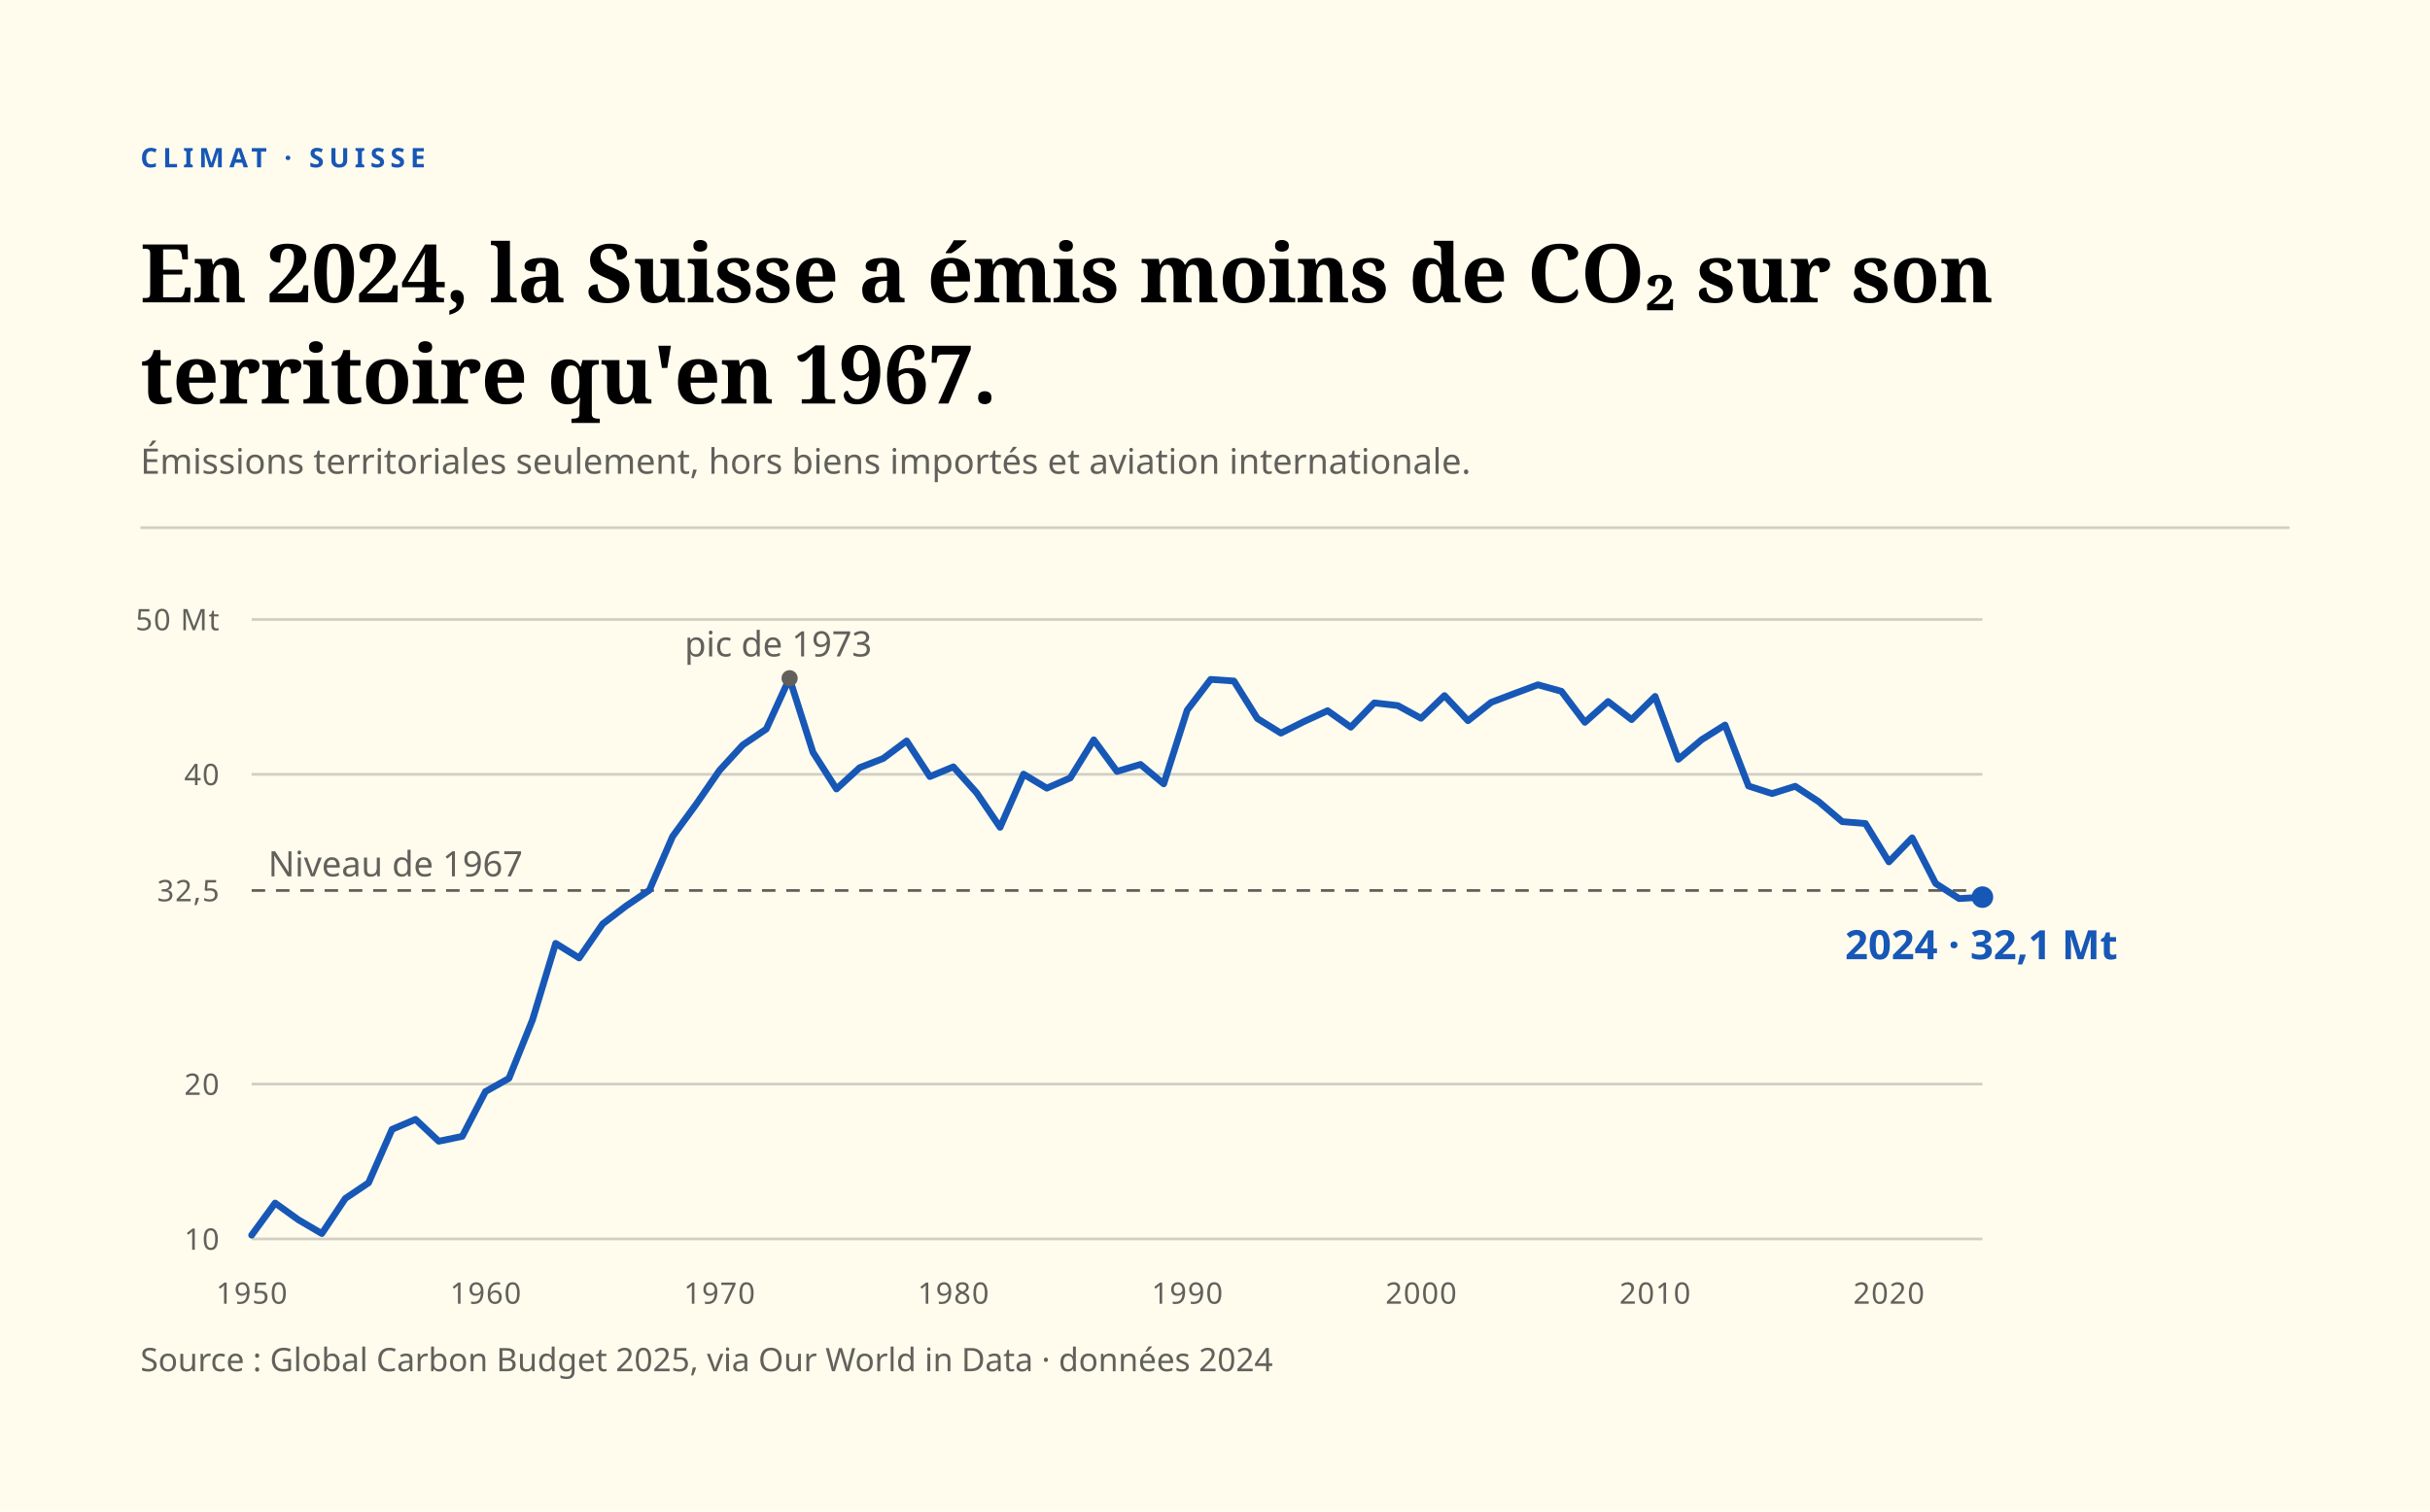
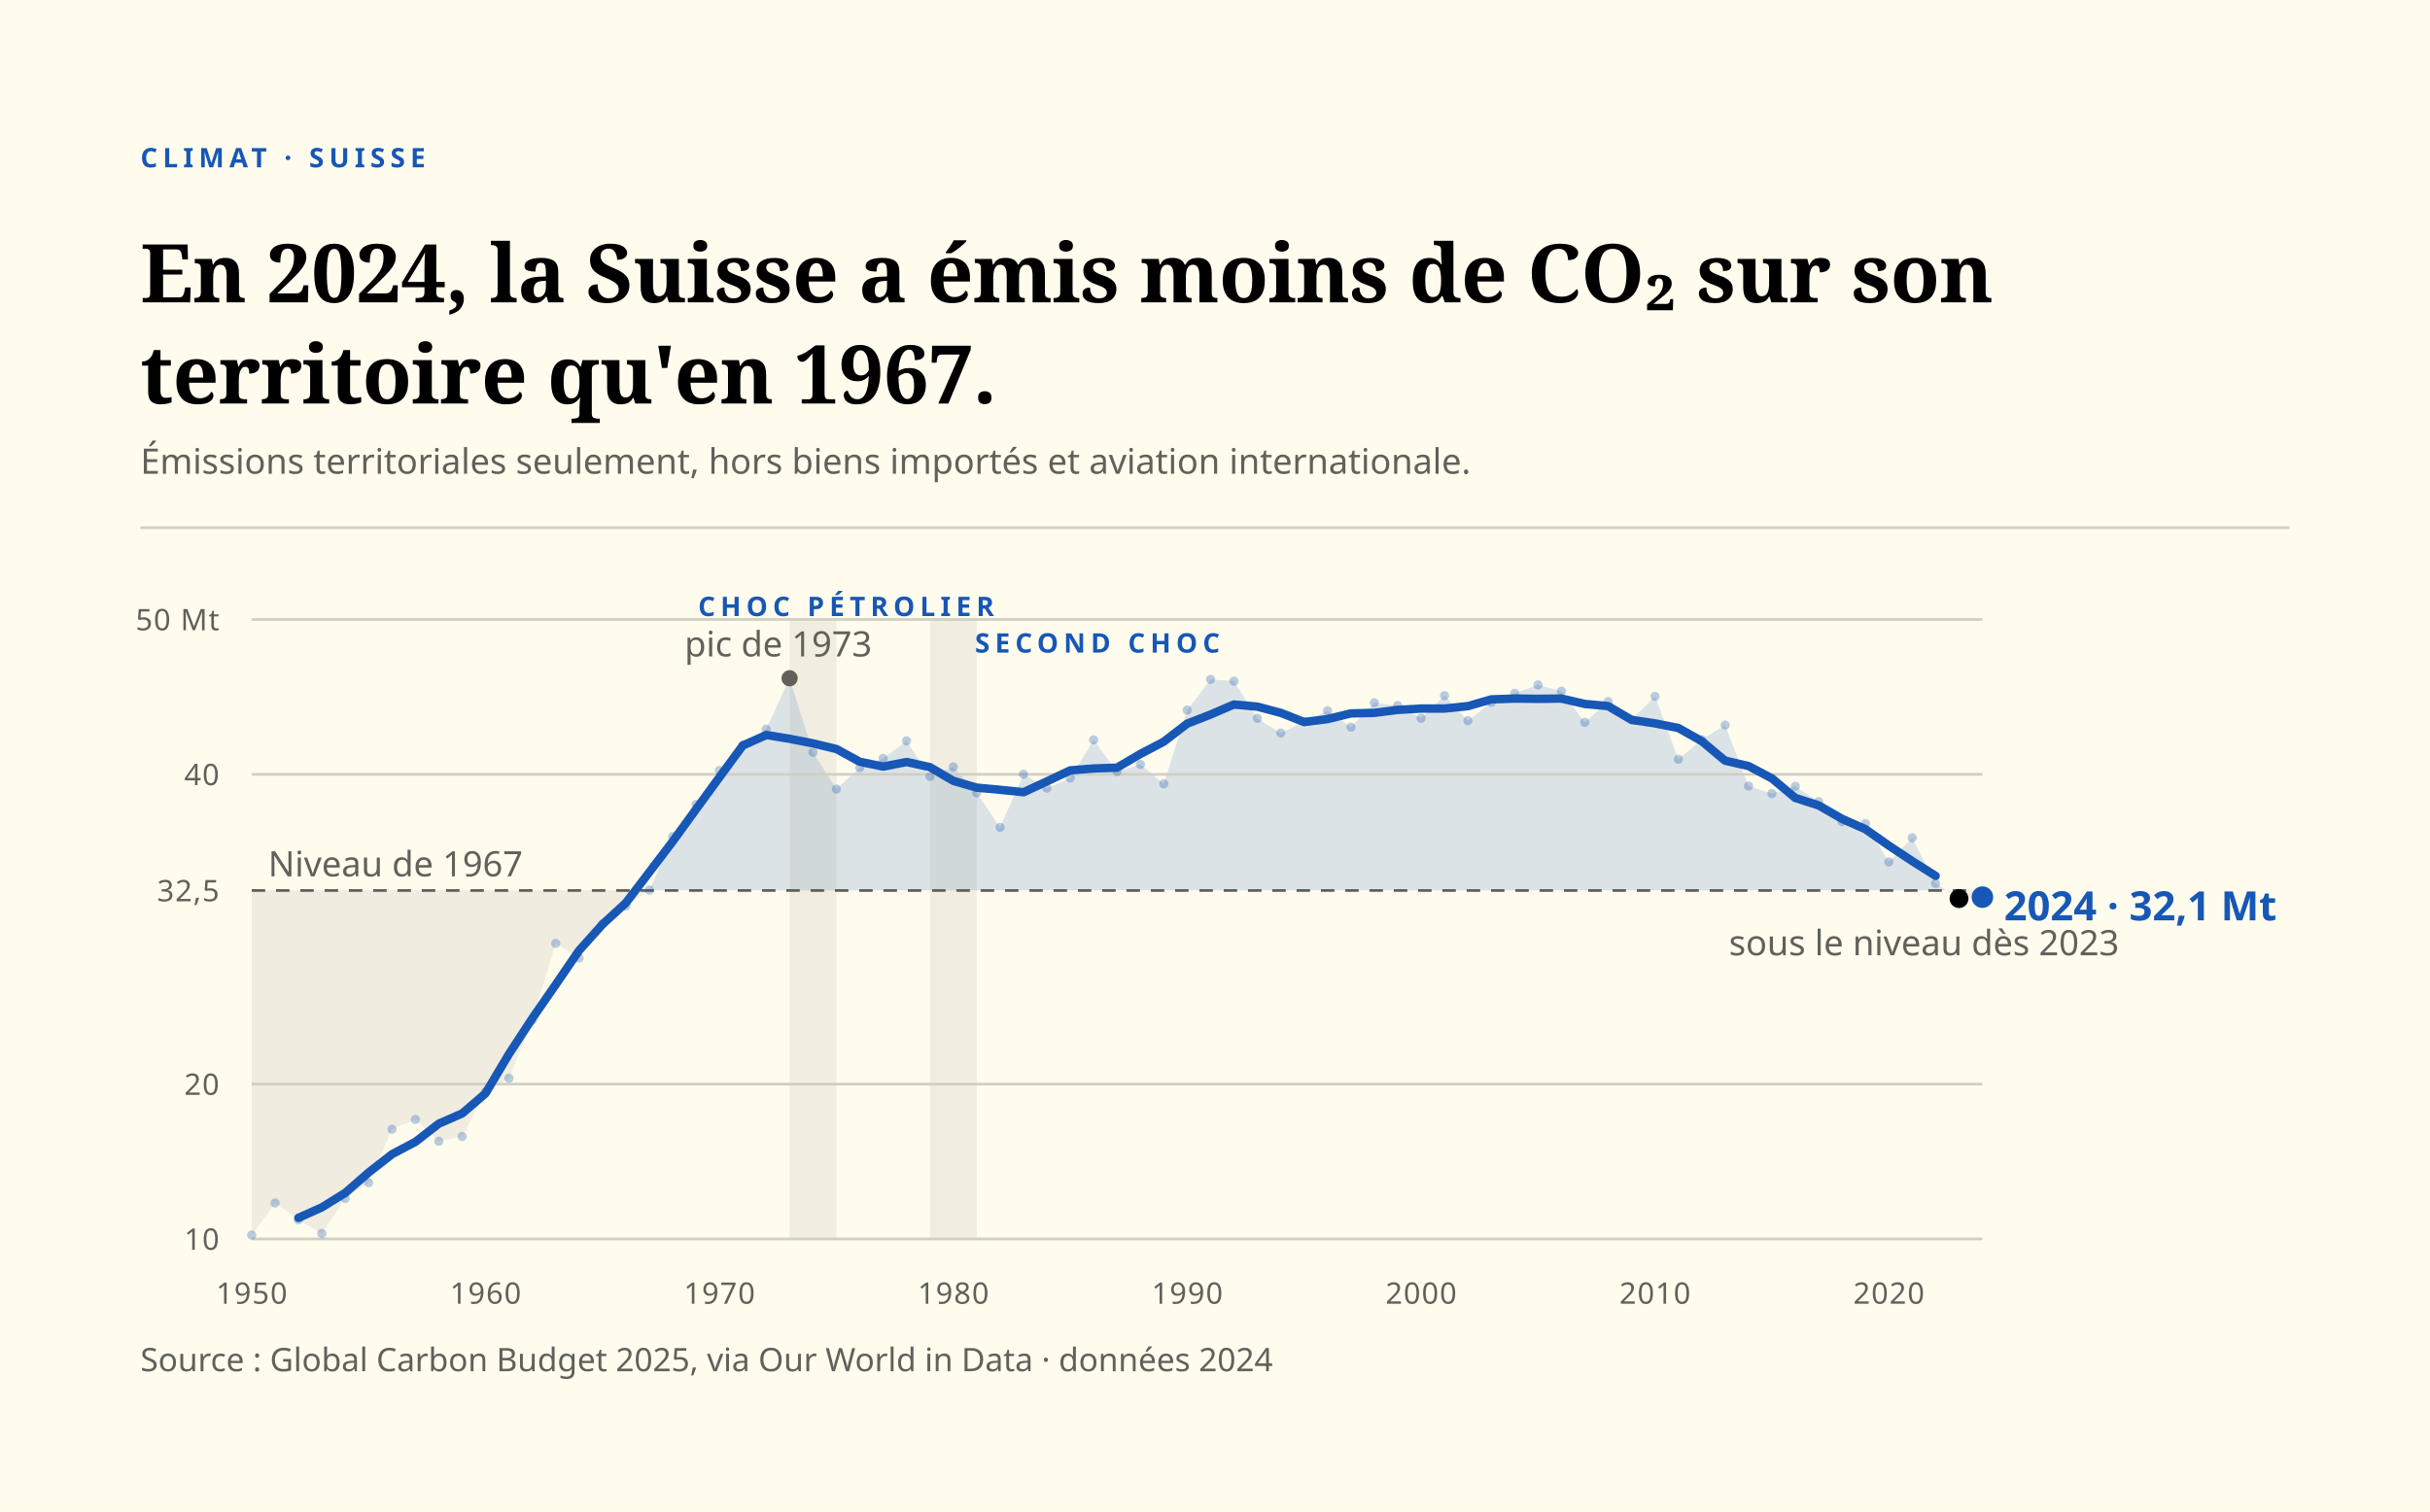
<svg xmlns="http://www.w3.org/2000/svg" width="900" height="560" viewBox="0 0 900 560" role="img">
+   <defs>
+     <clipPath id="above-ref">
+       <rect x="93.216" y="229.5" width="641.009" height="100.406" />
+     </clipPath>
+     <clipPath id="below-ref">
+       <rect x="93.216" y="329.906" width="641.009" height="129.094" />
+     </clipPath>
+   </defs>
  <rect x="0" y="0" width="900" height="560" fill="#FFFCEE" />
  <text x="52" y="62" fill="#1757B6" font-family="Avenir Next" font-size="10" font-weight="600" letter-spacing="1.9" text-anchor="start">CLIMAT · SUISSE</text>
  <text x="52" y="112" fill="#000000" font-family="Georgia" font-size="30" font-weight="700" font-style="normal" letter-spacing="-0.2" text-anchor="start">En 2024, la Suisse a émis moins de CO₂ sur son</text>
  <text x="52" y="149.5" fill="#000000" font-family="Georgia" font-size="30" font-weight="700" font-style="normal" letter-spacing="-0.2" text-anchor="start">territoire qu'en 1967.</text>
  <text x="52" y="175.5" fill="#61605a" font-family="Avenir Next" font-size="13" font-weight="400" font-style="normal" text-anchor="start">Émissions territoriales seulement, hors biens importés et aviation internationale.</text>
  <line x1="52" x2="848" y1="195.5" y2="195.5" stroke="#d1cfc3" stroke-width="1" />
  <text x="52" y="508" fill="#61605a" font-family="Avenir Next" font-size="12" font-weight="400" font-style="normal" text-anchor="start">Source : Global Carbon Budget 2025, via Our World in Data · données 2024</text>
+   <rect x="292.449" y="229.5" width="17.325" height="229.5" fill="#61605a" opacity="0.09" />
+   <rect x="344.422" y="229.5" width="17.325" height="229.5" fill="#61605a" opacity="0.09" />
+   <g>
+     <path d="M93.2,457.6L101.9,445.7L110.5,451.9L119.2,457L127.9,444L136.5,438.2L145.2,418.4L153.9,414.7L162.5,422.8L171.2,421L179.8,404.4L188.5,399.5L197.2,377.9L205.8,349.5L214.5,354.9L223.2,342.3L231.8,335.7L240.5,329.8L249.1,309.9L257.8,298L266.5,285.4L275.1,276L283.8,270.1L292.4,251.3L301.1,278.7L309.8,292.3L318.4,284.4L327.1,281L335.8,274.5L344.4,287.7L353.1,284.1L361.7,293.7L370.4,306.5L379.1,286.8L387.7,292L396.4,288.2L405.1,274.1L413.7,285.8L422.4,283.2L431,290.4L439.7,263.1L448.4,251.7L457,252.3L465.7,266.2L474.4,271.6L483,267.3L491.7,263.3L500.3,269.4L509,260.4L517.7,261.4L526.3,266.1L535,257.7L543.7,267L552.3,260.2L561,256.9L569.6,253.7L578.3,256.1L587,267.6L595.6,259.9L604.3,266.6L613,258L621.6,281.3L630.3,274L638.9,268.6L647.6,291.2L656.3,294L664.9,291.3L673.6,297L682.3,304.4L690.9,305.1L699.6,319.3L708.2,310.4L716.9,327.3L725.6,332.9L734.2,332.4L734.2,329.9L725.6,329.9L716.9,329.9L708.2,329.9L699.6,329.9L690.9,329.9L682.3,329.9L673.6,329.9L664.9,329.9L656.3,329.9L647.6,329.9L638.9,329.9L630.3,329.9L621.6,329.9L613,329.9L604.3,329.9L595.6,329.9L587,329.9L578.3,329.9L569.6,329.9L561,329.9L552.3,329.9L543.7,329.9L535,329.9L526.3,329.9L517.7,329.9L509,329.9L500.3,329.9L491.7,329.9L483,329.9L474.4,329.9L465.7,329.9L457,329.9L448.4,329.9L439.7,329.9L431,329.9L422.4,329.9L413.7,329.9L405.1,329.9L396.4,329.9L387.7,329.9L379.1,329.9L370.4,329.9L361.7,329.9L353.1,329.9L344.4,329.9L335.8,329.9L327.1,329.9L318.4,329.9L309.8,329.9L301.1,329.9L292.4,329.9L283.8,329.9L275.1,329.9L266.5,329.9L257.8,329.9L249.1,329.9L240.5,329.9L231.8,329.9L223.2,329.9L214.5,329.9L205.8,329.9L197.2,329.9L188.5,329.9L179.8,329.9L171.2,329.9L162.5,329.9L153.9,329.9L145.2,329.9L136.5,329.9L127.9,329.9L119.2,329.9L110.5,329.9L101.9,329.9L93.2,329.9Z" fill="#1757B6" opacity="0.15" clip-path="url(#above-ref)" />
+     <path d="M93.2,457.6L101.9,445.7L110.5,451.9L119.2,457L127.9,444L136.5,438.2L145.2,418.4L153.9,414.7L162.5,422.8L171.2,421L179.8,404.4L188.5,399.5L197.2,377.9L205.8,349.5L214.5,354.9L223.2,342.3L231.8,335.7L240.5,329.8L249.1,309.9L257.8,298L266.5,285.4L275.1,276L283.8,270.1L292.4,251.3L301.1,278.7L309.8,292.3L318.4,284.4L327.1,281L335.8,274.5L344.4,287.7L353.1,284.1L361.7,293.7L370.4,306.5L379.1,286.8L387.7,292L396.4,288.2L405.1,274.1L413.7,285.8L422.4,283.2L431,290.4L439.7,263.1L448.4,251.7L457,252.3L465.7,266.2L474.4,271.6L483,267.3L491.7,263.3L500.3,269.4L509,260.4L517.7,261.4L526.3,266.1L535,257.7L543.7,267L552.3,260.2L561,256.9L569.6,253.7L578.3,256.1L587,267.6L595.6,259.9L604.3,266.6L613,258L621.6,281.3L630.3,274L638.9,268.6L647.6,291.2L656.3,294L664.9,291.3L673.6,297L682.3,304.4L690.9,305.1L699.6,319.3L708.2,310.4L716.9,327.3L725.6,332.9L734.2,332.4L734.2,329.9L725.6,329.9L716.9,329.9L708.2,329.9L699.6,329.9L690.9,329.9L682.3,329.9L673.6,329.9L664.9,329.9L656.3,329.9L647.6,329.9L638.9,329.9L630.3,329.9L621.6,329.9L613,329.9L604.3,329.9L595.6,329.9L587,329.9L578.3,329.9L569.6,329.9L561,329.9L552.3,329.9L543.7,329.9L535,329.9L526.3,329.9L517.7,329.9L509,329.9L500.3,329.9L491.7,329.9L483,329.9L474.4,329.9L465.7,329.9L457,329.9L448.4,329.9L439.7,329.9L431,329.9L422.4,329.9L413.7,329.9L405.1,329.9L396.4,329.9L387.7,329.9L379.1,329.9L370.4,329.9L361.7,329.9L353.1,329.9L344.4,329.9L335.8,329.9L327.1,329.9L318.4,329.9L309.8,329.9L301.1,329.9L292.4,329.9L283.8,329.9L275.1,329.9L266.5,329.9L257.8,329.9L249.1,329.9L240.5,329.9L231.8,329.9L223.2,329.9L214.5,329.9L205.8,329.9L197.2,329.9L188.5,329.9L179.8,329.9L171.2,329.9L162.5,329.9L153.9,329.9L145.2,329.9L136.5,329.9L127.9,329.9L119.2,329.9L110.5,329.9L101.9,329.9L93.2,329.9Z" fill="#61605a" opacity="0.1" clip-path="url(#below-ref)" />
+   </g>
  <g>
    <line x1="93.216" x2="734.225" y1="459" y2="459" stroke="#d1cfc3" stroke-width="1" />
    <text x="81.216" y="463" fill="#61605a" font-family="Avenir Next" font-size="11" font-weight="500" letter-spacing="0.4" text-anchor="end">10</text>
  </g>
  <g>
    <line x1="93.216" x2="734.225" y1="401.625" y2="401.625" stroke="#d1cfc3" stroke-width="1" />
    <text x="81.216" y="405.625" fill="#61605a" font-family="Avenir Next" font-size="11" font-weight="500" letter-spacing="0.4" text-anchor="end">20</text>
  </g>
  <g>
    <text x="81.216" y="333.906" fill="#61605a" font-family="Avenir Next" font-size="11" font-weight="500" letter-spacing="0.4" text-anchor="end">32,5</text>
  </g>
  <g>
    <line x1="93.216" x2="734.225" y1="286.875" y2="286.875" stroke="#d1cfc3" stroke-width="1" />
    <text x="81.216" y="290.875" fill="#61605a" font-family="Avenir Next" font-size="11" font-weight="500" letter-spacing="0.4" text-anchor="end">40</text>
  </g>
  <g>
    <line x1="93.216" x2="734.225" y1="229.5" y2="229.5" stroke="#d1cfc3" stroke-width="1" />
    <text x="81.216" y="233.5" fill="#61605a" font-family="Avenir Next" font-size="11" font-weight="500" letter-spacing="0.4" text-anchor="end">50 Mt</text>
  </g>
  <text x="93.216" y="483" fill="#61605a" font-family="Avenir Next" font-size="11" font-weight="500" letter-spacing="0.4" text-anchor="middle">1950</text>
  <text x="179.839" y="483" fill="#61605a" font-family="Avenir Next" font-size="11" font-weight="500" letter-spacing="0.4" text-anchor="middle">1960</text>
  <text x="266.462" y="483" fill="#61605a" font-family="Avenir Next" font-size="11" font-weight="500" letter-spacing="0.4" text-anchor="middle">1970</text>
  <text x="353.085" y="483" fill="#61605a" font-family="Avenir Next" font-size="11" font-weight="500" letter-spacing="0.4" text-anchor="middle">1980</text>
  <text x="439.707" y="483" fill="#61605a" font-family="Avenir Next" font-size="11" font-weight="500" letter-spacing="0.4" text-anchor="middle">1990</text>
  <text x="526.33" y="483" fill="#61605a" font-family="Avenir Next" font-size="11" font-weight="500" letter-spacing="0.4" text-anchor="middle">2000</text>
  <text x="612.953" y="483" fill="#61605a" font-family="Avenir Next" font-size="11" font-weight="500" letter-spacing="0.4" text-anchor="middle">2010</text>
  <text x="699.576" y="483" fill="#61605a" font-family="Avenir Next" font-size="11" font-weight="500" letter-spacing="0.4" text-anchor="middle">2020</text>
  <line x1="93.216" x2="734.225" y1="329.906" y2="329.906" stroke="#61605a" stroke-width="1" stroke-dasharray="5 4" />
-   <path d="M93.2,457.6L101.9,445.7L110.5,451.9L119.2,457L127.9,444L136.5,438.2L145.2,418.4L153.9,414.7L162.5,422.8L171.2,421L179.8,404.4L188.5,399.5L197.2,377.9L205.8,349.5L214.5,354.9L223.2,342.3L231.8,335.7L240.5,329.8L249.1,309.9L257.8,298L266.5,285.4L275.1,276L283.8,270.1L292.4,251.3L301.1,278.7L309.8,292.3L318.4,284.4L327.1,281L335.8,274.5L344.4,287.7L353.1,284.1L361.7,293.7L370.4,306.5L379.1,286.8L387.7,292L396.4,288.2L405.1,274.1L413.7,285.8L422.4,283.2L431,290.4L439.7,263.1L448.4,251.7L457,252.3L465.7,266.2L474.4,271.6L483,267.3L491.7,263.3L500.3,269.4L509,260.4L517.7,261.4L526.3,266.1L535,257.7L543.7,267L552.3,260.2L561,256.9L569.6,253.7L578.3,256.1L587,267.6L595.6,259.9L604.3,266.6L613,258L621.6,281.3L630.3,274L638.9,268.6L647.6,291.2L656.3,294L664.9,291.3L673.6,297L682.3,304.4L690.9,305.1L699.6,319.3L708.2,310.4L716.9,327.3L725.6,332.9L734.2,332.4" fill="none" stroke="#1757B6" stroke-width="2.5" stroke-linejoin="round" stroke-linecap="round" />
+   <g>
+     <circle cx="93.216" cy="457.559" r="1.7" fill="#1757B6" opacity="0.3" />
+     <circle cx="101.878" cy="445.686" r="1.7" fill="#1757B6" opacity="0.3" />
+     <circle cx="110.541" cy="451.89" r="1.7" fill="#1757B6" opacity="0.3" />
+     <circle cx="119.203" cy="456.982" r="1.7" fill="#1757B6" opacity="0.3" />
+     <circle cx="127.865" cy="444.017" r="1.7" fill="#1757B6" opacity="0.3" />
+     <circle cx="136.527" cy="438.158" r="1.7" fill="#1757B6" opacity="0.3" />
+     <circle cx="145.19" cy="418.362" r="1.7" fill="#1757B6" opacity="0.3" />
+     <circle cx="153.852" cy="414.729" r="1.7" fill="#1757B6" opacity="0.3" />
+     <circle cx="162.514" cy="422.814" r="1.7" fill="#1757B6" opacity="0.3" />
+     <circle cx="171.177" cy="421.038" r="1.7" fill="#1757B6" opacity="0.3" />
+     <circle cx="179.839" cy="404.418" r="1.7" fill="#1757B6" opacity="0.3" />
+     <circle cx="188.501" cy="399.47" r="1.7" fill="#1757B6" opacity="0.3" />
+     <circle cx="197.163" cy="377.903" r="1.7" fill="#1757B6" opacity="0.3" />
+     <circle cx="205.826" cy="349.5" r="1.7" fill="#1757B6" opacity="0.3" />
+     <circle cx="214.488" cy="354.9" r="1.7" fill="#1757B6" opacity="0.3" />
+     <circle cx="223.15" cy="342.3" r="1.7" fill="#1757B6" opacity="0.3" />
+     <circle cx="231.813" cy="335.663" r="1.7" fill="#1757B6" opacity="0.3" />
+     <circle cx="240.475" cy="329.751" r="1.7" fill="#1757B6" opacity="0.3" />
+     <circle cx="249.137" cy="309.89" r="1.7" fill="#1757B6" opacity="0.3" />
+     <circle cx="257.799" cy="298.038" r="1.7" fill="#1757B6" opacity="0.3" />
+     <circle cx="266.462" cy="285.431" r="1.7" fill="#1757B6" opacity="0.3" />
+     <circle cx="275.124" cy="276.009" r="1.7" fill="#1757B6" opacity="0.3" />
+     <circle cx="283.786" cy="270.143" r="1.7" fill="#1757B6" opacity="0.3" />
+     <circle cx="292.449" cy="251.274" r="1.7" fill="#1757B6" opacity="0.3" />
+     <circle cx="301.111" cy="278.702" r="1.7" fill="#1757B6" opacity="0.3" />
+     <circle cx="309.773" cy="292.329" r="1.7" fill="#1757B6" opacity="0.3" />
+     <circle cx="318.435" cy="284.381" r="1.7" fill="#1757B6" opacity="0.3" />
+     <circle cx="327.098" cy="280.961" r="1.7" fill="#1757B6" opacity="0.3" />
+     <circle cx="335.76" cy="274.453" r="1.7" fill="#1757B6" opacity="0.3" />
+     <circle cx="344.422" cy="287.69" r="1.7" fill="#1757B6" opacity="0.3" />
+     <circle cx="353.085" cy="284.111" r="1.7" fill="#1757B6" opacity="0.3" />
+     <circle cx="361.747" cy="293.749" r="1.7" fill="#1757B6" opacity="0.3" />
+     <circle cx="370.409" cy="306.526" r="1.7" fill="#1757B6" opacity="0.3" />
+     <circle cx="379.071" cy="286.814" r="1.7" fill="#1757B6" opacity="0.3" />
+     <circle cx="387.734" cy="291.972" r="1.7" fill="#1757B6" opacity="0.3" />
+     <circle cx="396.396" cy="288.239" r="1.7" fill="#1757B6" opacity="0.3" />
+     <circle cx="405.058" cy="274.103" r="1.7" fill="#1757B6" opacity="0.3" />
+     <circle cx="413.72" cy="285.83" r="1.7" fill="#1757B6" opacity="0.3" />
+     <circle cx="422.383" cy="283.204" r="1.7" fill="#1757B6" opacity="0.3" />
+     <circle cx="431.045" cy="290.383" r="1.7" fill="#1757B6" opacity="0.3" />
+     <circle cx="439.707" cy="263.072" r="1.7" fill="#1757B6" opacity="0.3" />
+     <circle cx="448.37" cy="251.7" r="1.7" fill="#1757B6" opacity="0.3" />
+     <circle cx="457.032" cy="252.346" r="1.7" fill="#1757B6" opacity="0.3" />
+     <circle cx="465.694" cy="266.165" r="1.7" fill="#1757B6" opacity="0.3" />
+     <circle cx="474.356" cy="271.567" r="1.7" fill="#1757B6" opacity="0.3" />
+     <circle cx="483.019" cy="267.289" r="1.7" fill="#1757B6" opacity="0.3" />
+     <circle cx="491.681" cy="263.312" r="1.7" fill="#1757B6" opacity="0.3" />
+     <circle cx="500.343" cy="269.397" r="1.7" fill="#1757B6" opacity="0.3" />
+     <circle cx="509.006" cy="260.354" r="1.7" fill="#1757B6" opacity="0.3" />
+     <circle cx="517.668" cy="261.363" r="1.7" fill="#1757B6" opacity="0.3" />
+     <circle cx="526.33" cy="266.102" r="1.7" fill="#1757B6" opacity="0.3" />
+     <circle cx="534.992" cy="257.7" r="1.7" fill="#1757B6" opacity="0.3" />
+     <circle cx="543.655" cy="266.983" r="1.7" fill="#1757B6" opacity="0.3" />
+     <circle cx="552.317" cy="260.192" r="1.7" fill="#1757B6" opacity="0.3" />
+     <circle cx="560.979" cy="256.861" r="1.7" fill="#1757B6" opacity="0.3" />
+     <circle cx="569.642" cy="253.735" r="1.7" fill="#1757B6" opacity="0.3" />
+     <circle cx="578.304" cy="256.094" r="1.7" fill="#1757B6" opacity="0.3" />
+     <circle cx="586.966" cy="267.6" r="1.7" fill="#1757B6" opacity="0.3" />
+     <circle cx="595.628" cy="259.904" r="1.7" fill="#1757B6" opacity="0.3" />
+     <circle cx="604.291" cy="266.645" r="1.7" fill="#1757B6" opacity="0.3" />
+     <circle cx="612.953" cy="257.994" r="1.7" fill="#1757B6" opacity="0.3" />
+     <circle cx="621.615" cy="281.291" r="1.7" fill="#1757B6" opacity="0.3" />
+     <circle cx="630.278" cy="274.01" r="1.7" fill="#1757B6" opacity="0.3" />
+     <circle cx="638.94" cy="268.613" r="1.7" fill="#1757B6" opacity="0.3" />
+     <circle cx="647.602" cy="291.212" r="1.7" fill="#1757B6" opacity="0.3" />
+     <circle cx="656.264" cy="294.012" r="1.7" fill="#1757B6" opacity="0.3" />
+     <circle cx="664.927" cy="291.323" r="1.7" fill="#1757B6" opacity="0.3" />
+     <circle cx="673.589" cy="297.007" r="1.7" fill="#1757B6" opacity="0.3" />
+     <circle cx="682.251" cy="304.403" r="1.7" fill="#1757B6" opacity="0.3" />
+     <circle cx="690.914" cy="305.107" r="1.7" fill="#1757B6" opacity="0.3" />
+     <circle cx="699.576" cy="319.331" r="1.7" fill="#1757B6" opacity="0.3" />
+     <circle cx="708.238" cy="310.385" r="1.7" fill="#1757B6" opacity="0.3" />
+     <circle cx="716.9" cy="327.321" r="1.7" fill="#1757B6" opacity="0.3" />
+     <circle cx="725.563" cy="332.904" r="1.7" fill="#1757B6" opacity="0.3" />
+     <circle cx="734.225" cy="332.364" r="1.7" fill="#1757B6" opacity="0.3" />
+     <path d="M110.5,451.2L119.2,447.3L127.9,441.9L136.5,434.4L145.2,427.6L153.9,423L162.5,416.3L171.2,412.5L179.8,405.1L188.5,390.5L197.2,377.2L205.8,364.8L214.5,352.1L223.2,342.4L231.8,334.5L240.5,323.1L249.1,311.8L257.8,299.8L266.5,287.9L275.1,276.2L283.8,272.3L292.4,273.7L301.1,275.4L309.8,277.5L318.4,282.2L327.1,284L335.8,282.3L344.4,284.2L353.1,289.3L361.7,291.8L370.4,292.6L379.1,293.5L387.7,289.5L396.4,285.4L405.1,284.7L413.7,284.4L422.4,279.3L431,274.8L439.7,268.1L448.4,264.7L457,261L465.7,261.8L474.4,264.1L483,267.5L491.7,266.4L500.3,264.3L509,264.1L517.7,263L526.3,262.5L535,262.5L543.7,261.6L552.3,259.1L561,258.8L569.6,258.9L578.3,258.8L587,260.8L595.6,261.6L604.3,266.7L613,268L621.6,269.7L630.3,274.6L638.9,281.8L647.6,283.8L656.3,288.4L664.9,295.6L673.6,298.4L682.3,303.4L690.9,307.2L699.6,313.3L708.2,319L716.9,324.5" fill="none" stroke="#1757B6" stroke-width="3.125" stroke-linejoin="round" stroke-linecap="round" />
+   </g>
  <circle cx="292.449" cy="251.274" r="3" fill="#61605a" />
  <circle cx="734.225" cy="332.364" r="4" fill="#1757B6" />
+   <circle cx="725.563" cy="332.904" r="3.5" fill="#000000" />
+   <text x="258.556" y="228.24" fill="#1757B6" font-family="Avenir Next" font-size="10" font-weight="600" font-style="normal" letter-spacing="1.9">CHOC PÉTROLIER</text>
+   <text x="361.085" y="241.78" fill="#1757B6" font-family="Avenir Next" font-size="10" font-weight="600" font-style="normal" letter-spacing="1.9">SECOND CHOC</text>
+   <text x="640.361" y="353.904" fill="#61605a" font-family="Superclarendon" font-size="13" font-weight="400" font-style="normal" letter-spacing="0">sous le niveau dès 2023</text>
  <text x="99.305" y="324.675" fill="#61605a" font-family="Superclarendon" font-size="13" font-weight="400" font-style="normal" letter-spacing="0">Niveau de 1967</text>
  <text x="253.533" y="243.196" fill="#61605a" font-family="Superclarendon" font-size="13" font-weight="400" font-style="normal" letter-spacing="0">pic de 1973</text>
-   <text x="683.337" y="355.364" fill="#1757B6" font-family="Avenir Next" font-size="15" font-weight="600" font-style="normal" letter-spacing="0">2024 · 32,1 Mt</text>
+   <text x="742.225" y="340.974" fill="#1757B6" font-family="Avenir Next" font-size="15" font-weight="600" font-style="normal" letter-spacing="0">2024 · 32,1 Mt</text>
</svg>
